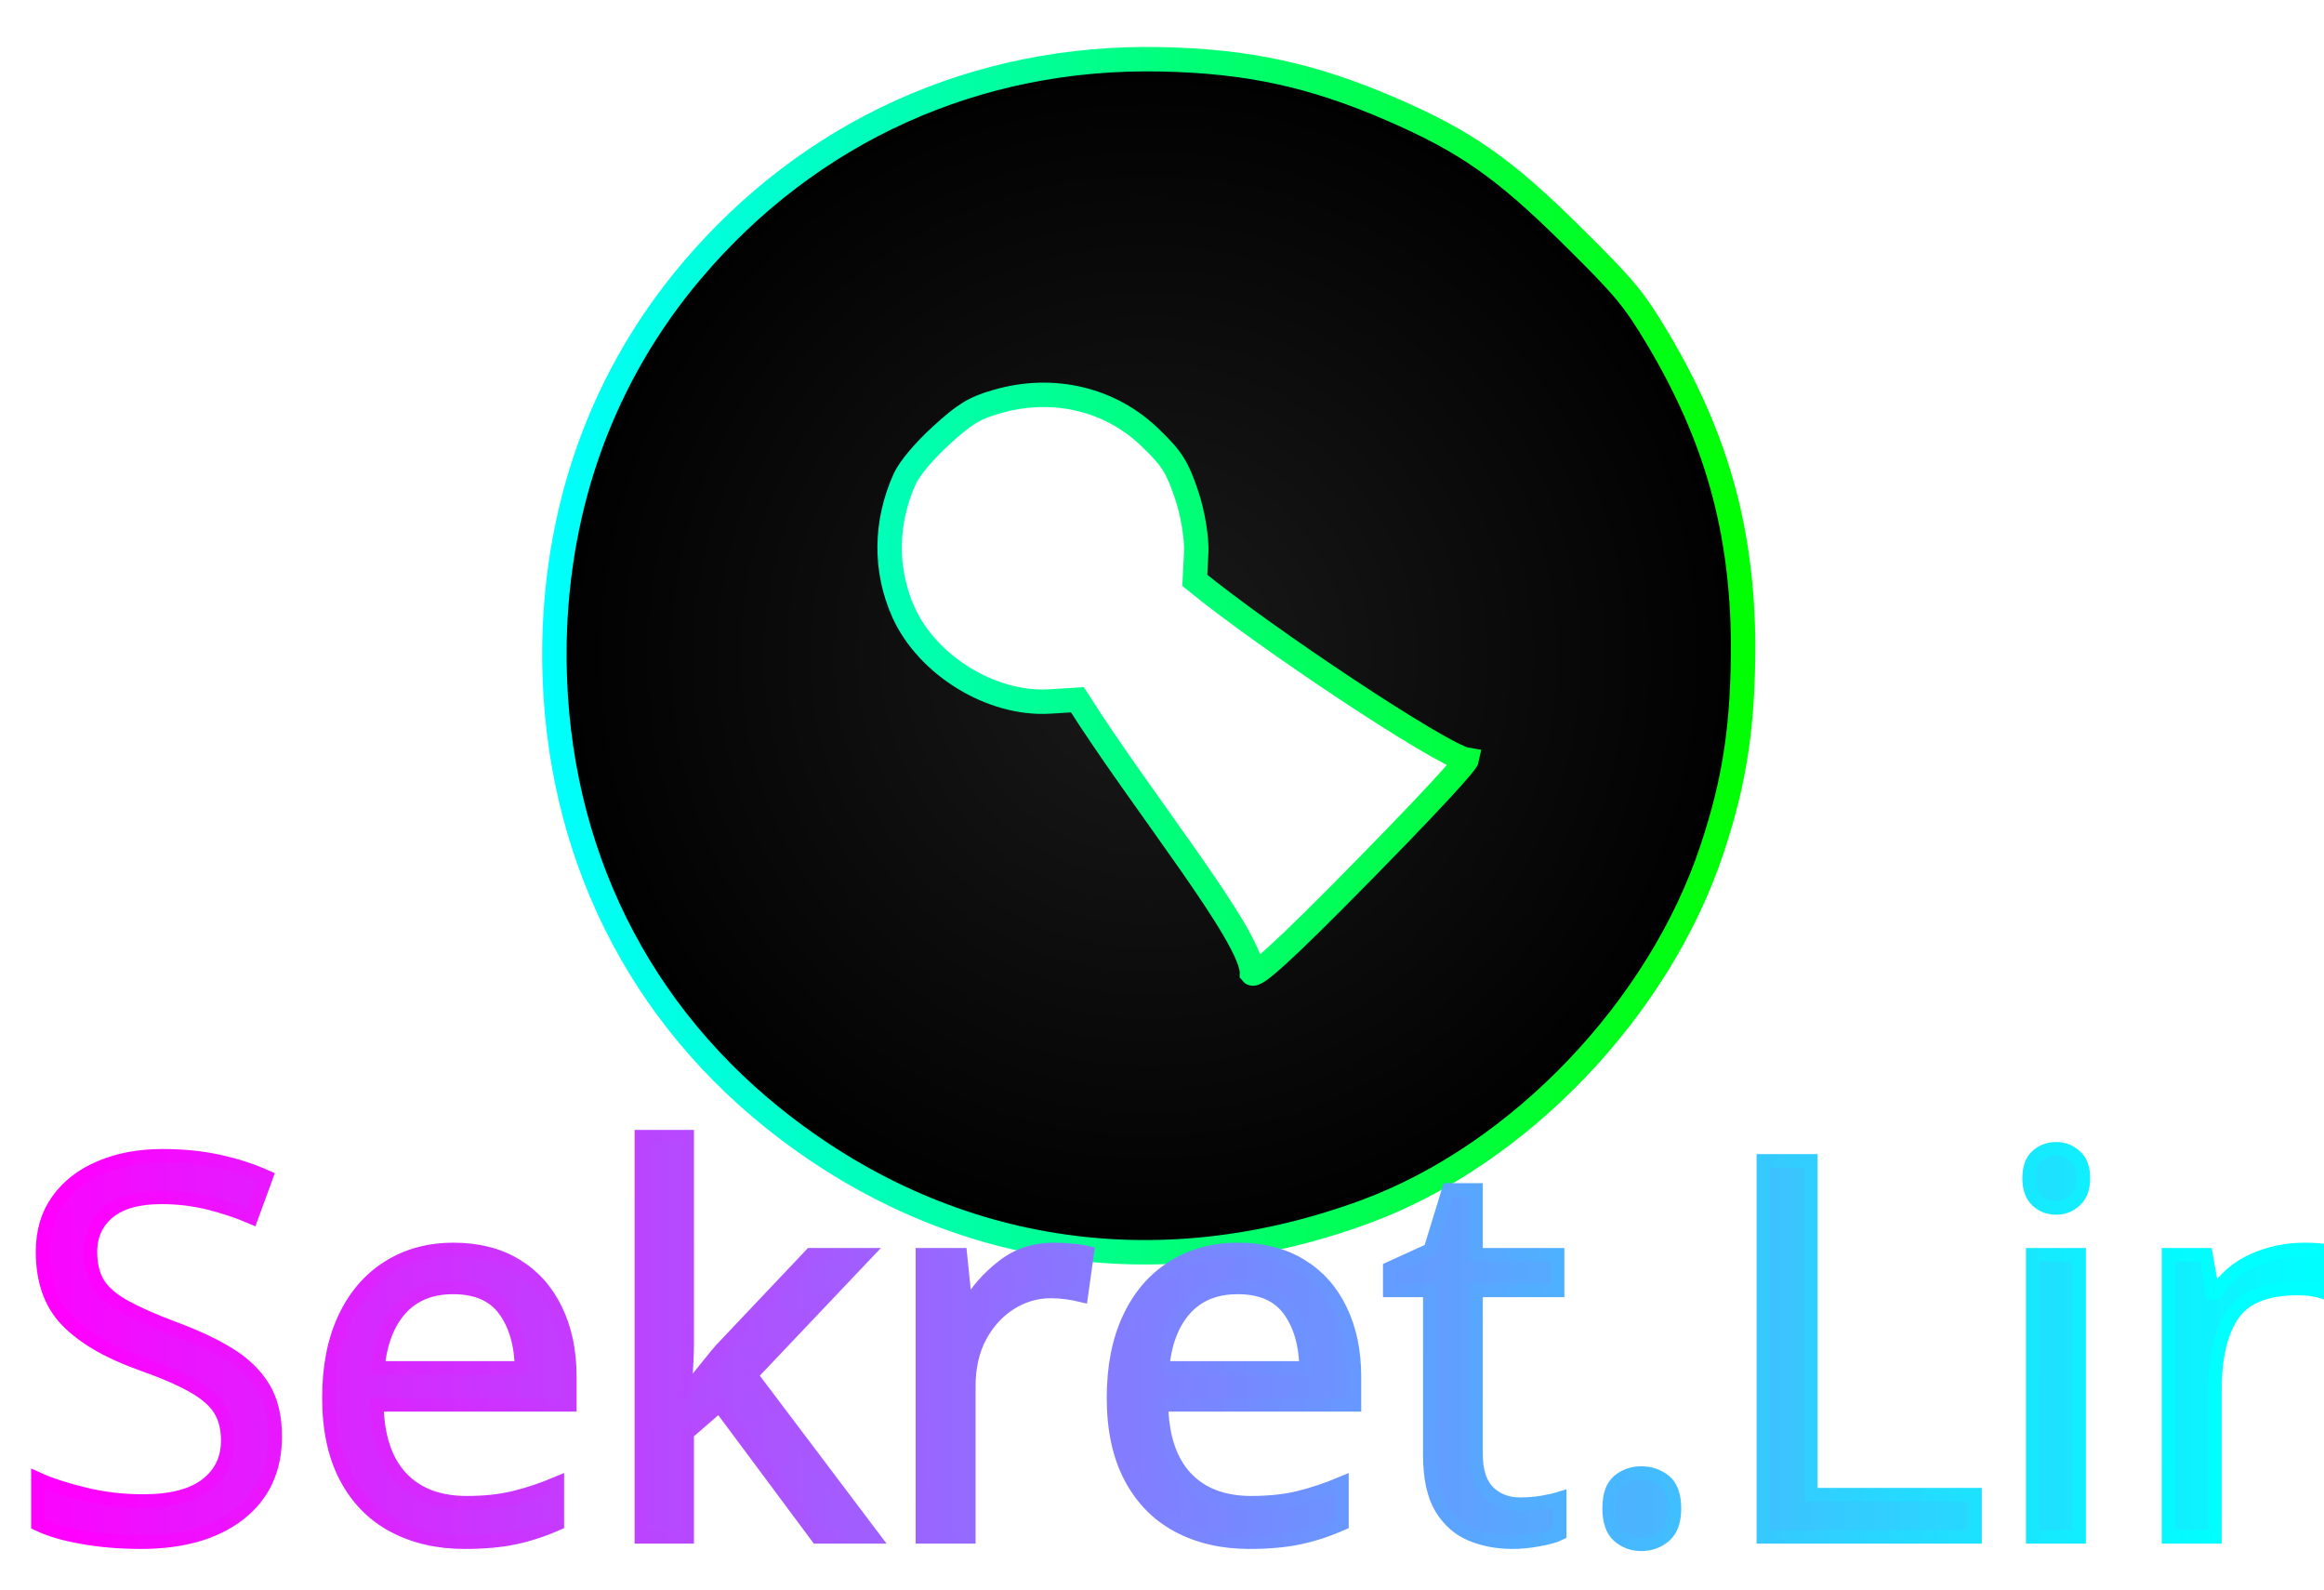
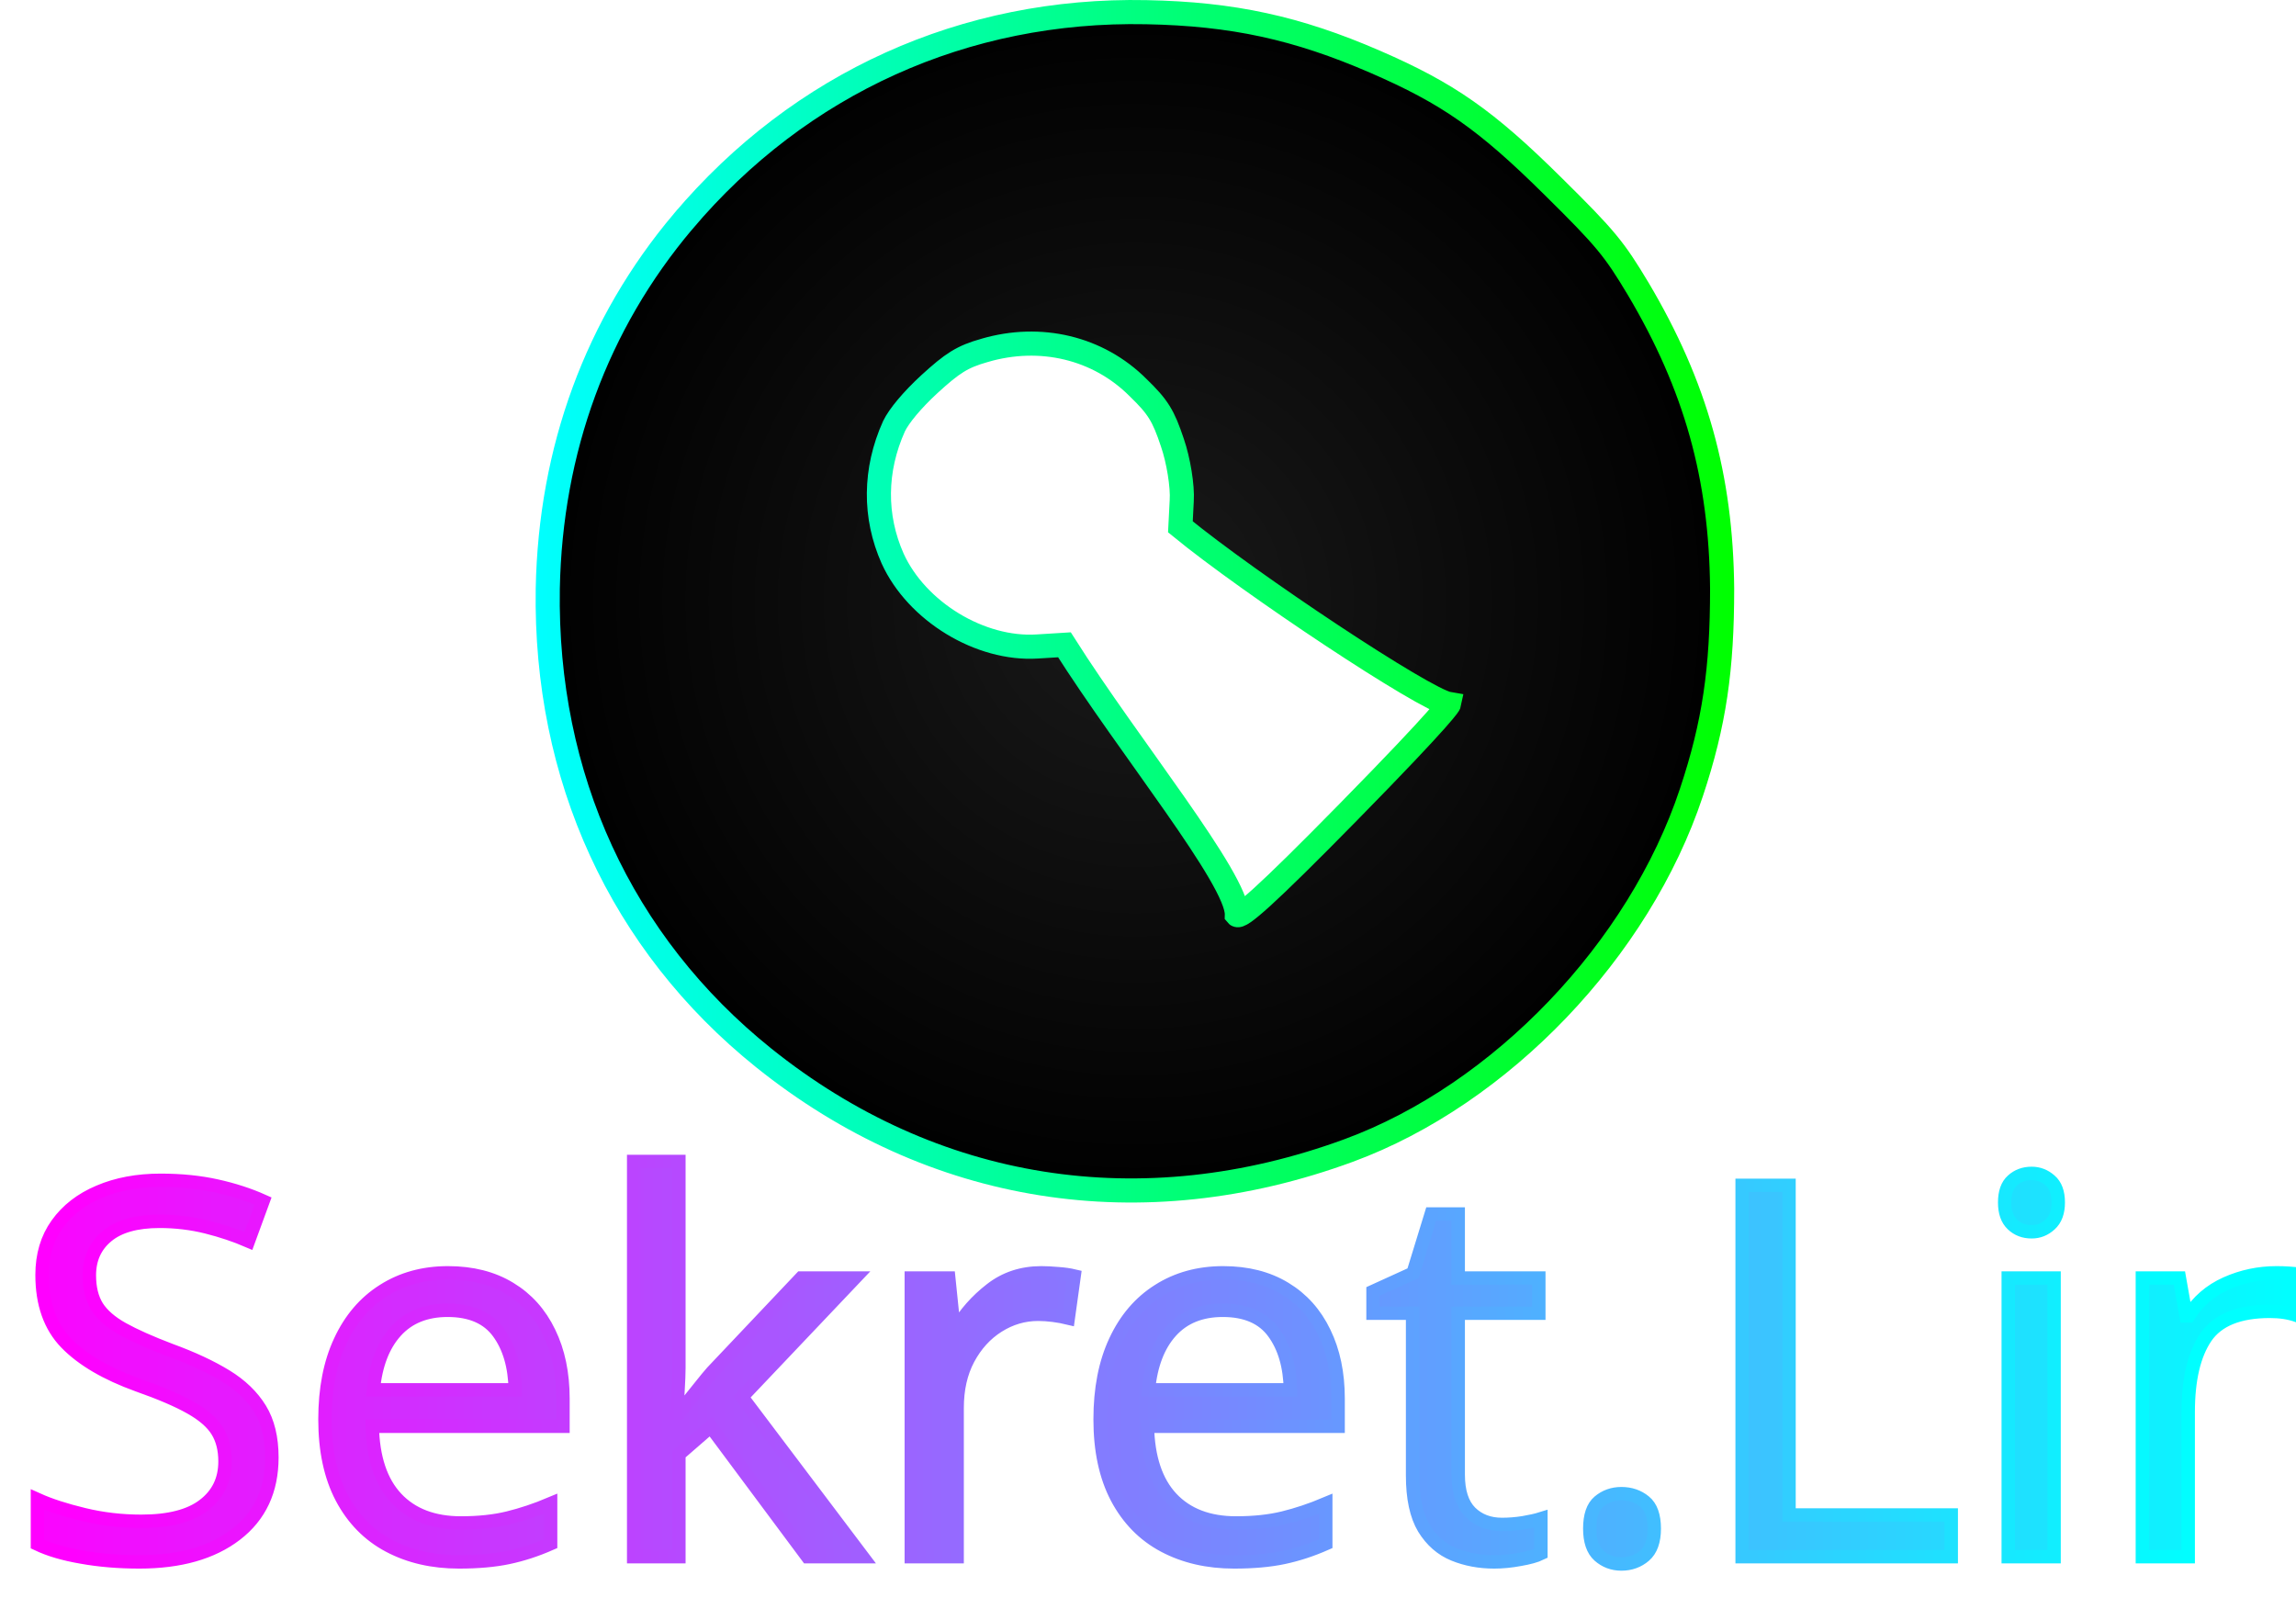
- <svg xmlns="http://www.w3.org/2000/svg" xmlns:ns1="http://www.openswatchbook.org/uri/2009/osb" xmlns:xlink="http://www.w3.org/1999/xlink" width="171.38mm" height="117.182mm" viewBox="0 0 171.38 117.182" version="1.1" id="svg845">
+ <svg xmlns="http://www.w3.org/2000/svg" xmlns:ns1="http://www.openswatchbook.org/uri/2009/osb" xmlns:xlink="http://www.w3.org/1999/xlink" width="171.38mm" height="120.071mm" viewBox="0 0 171.38 120.071" version="1.1" id="svg845">
  <defs id="defs839">
    <linearGradient id="linearGradient868">
      <stop style="stop-color:#1a1a1a;stop-opacity:1" offset="0" id="stop864" />
      <stop style="stop-color:#000000;stop-opacity:1" offset="1" id="stop866" />
    </linearGradient>
    <linearGradient id="linearGradient3319">
      <stop style="stop-color:#ff00ff;stop-opacity:1;" offset="0" id="stop3315" />
      <stop style="stop-color:#00ffff;stop-opacity:1" offset="1" id="stop3317" />
    </linearGradient>
    <linearGradient id="linearGradient3303">
      <stop style="stop-color:#00ffff;stop-opacity:1;" offset="0" id="stop3299" />
      <stop style="stop-color:#00ff00;stop-opacity:1" offset="1" id="stop3301" />
    </linearGradient>
    <linearGradient id="linearGradient3295" ns1:paint="solid">
      <stop style="stop-color:#00ffff;stop-opacity:1;" offset="0" id="stop3293" />
    </linearGradient>
    <linearGradient xlink:href="#linearGradient3303" id="linearGradient3305" x1="60.346" y1="145.805" x2="149.809" y2="145.805" gradientUnits="userSpaceOnUse" />
    <filter style="color-interpolation-filters:sRGB" id="filter1317">
      <feFlood flood-opacity="1" flood-color="rgb(0,0,0)" result="flood" id="feFlood1307" />
      <feComposite in="flood" in2="SourceGraphic" operator="in" result="composite1" id="feComposite1309" />
      <feGaussianBlur in="composite1" stdDeviation="2.4" result="blur" id="feGaussianBlur1311" />
      <feOffset dx="1.7" dy="1.7" result="offset" id="feOffset1313" />
      <feComposite in="SourceGraphic" in2="offset" operator="over" result="fbSourceGraphic" id="feComposite1315" />
      <feColorMatrix result="fbSourceGraphicAlpha" in="fbSourceGraphic" values="0 0 0 -1 0 0 0 0 -1 0 0 0 0 -1 0 0 0 0 1 0" id="feColorMatrix1319" />
      <feFlood id="feFlood1321" flood-opacity="1" flood-color="rgb(0,0,0)" result="flood" in="fbSourceGraphic" />
      <feComposite in2="fbSourceGraphic" id="feComposite1323" in="flood" operator="in" result="composite1" />
      <feGaussianBlur id="feGaussianBlur1325" in="composite1" stdDeviation="2.4" result="blur" />
      <feOffset id="feOffset1327" dx="1.7" dy="1.7" result="offset" />
      <feComposite in2="offset" id="feComposite1329" in="fbSourceGraphic" operator="over" result="composite2" />
    </filter>
-     <linearGradient xlink:href="#linearGradient3319" id="linearGradient904" gradientUnits="userSpaceOnUse" x1="39.794" y1="383.114" x2="687.53" y2="383.114" gradientTransform="matrix(0.2645833,0,0,0.2645833,9.836134,98.1927)" />
-     <linearGradient xlink:href="#linearGradient3319" id="linearGradient906" gradientUnits="userSpaceOnUse" x1="59.688" y1="375.124" x2="658.427" y2="367.981" gradientTransform="matrix(0.2645833,0,0,0.2645833,9.836134,98.1927)" />
+     <linearGradient xlink:href="#linearGradient3319" id="linearGradient904" gradientUnits="userSpaceOnUse" x1="39.794" y1="383.114" x2="687.53" y2="383.114" gradientTransform="matrix(0.2645833,0,0,0.2645833,9.836134,104.5427)" />
+     <linearGradient xlink:href="#linearGradient3319" id="linearGradient906" gradientUnits="userSpaceOnUse" x1="59.688" y1="375.124" x2="658.427" y2="367.981" gradientTransform="matrix(0.2645833,0,0,0.2645833,9.836134,104.5427)" />
    <radialGradient xlink:href="#linearGradient868" id="radialGradient872" cx="105.077" cy="145.805" fx="105.077" fy="145.805" r="44.732" gradientTransform="matrix(1,0,0,1.00324,0,-0.4724684)" gradientUnits="userSpaceOnUse" />
  </defs>
-   <g id="layer1" transform="translate(-20.36505,-97.46745)">
+   <g id="layer1" transform="translate(-20.36505,-100.9283)">
    <path d="m 71.355,117.454 c -6.461,7.658 -9.903,17.038 -10.103,27.415 -0.225,14.044 5.463,26.467 16.115,35.023 12.597,10.103 28.213,12.597 43.679,6.91 11.375,-4.191 21.677,-14.992 25.569,-26.716 1.721,-5.164 2.295,-9.23 2.295,-15.217 -0.075,-8.357 -1.971,-15.142 -6.261,-22.376 -1.796,-2.993 -2.395,-3.742 -6.361,-7.658 -5.014,-4.964 -7.833,-6.935 -13.296,-9.305 -5.812,-2.519 -10.602,-3.567 -17.062,-3.692 -13.545,-0.274 -25.843,5.288 -34.574,15.616 z m 22.501,9.629 c 4.166,-1.222 8.481,-0.2 11.45,2.769 1.497,1.447 1.896,2.095 2.569,4.116 0.449,1.297 0.773,3.268 0.698,4.34 l -0.1,1.946 c 5.146,4.22 18.248,12.931 20.047,13.227 0,0 -0.11,0.524 -7.524,8.076 -6.236,6.352 -8.082,7.933 -8.307,7.658 0.065,-2.64 -8.041,-12.526 -12.872,-20.156 l -2.021,0.125 c -4.266,0.274 -9.005,-2.619 -10.801,-6.561 -1.397,-3.143 -1.372,-6.61 0.1,-9.878 0.374,-0.773 1.347,-1.946 2.644,-3.143 1.721,-1.572 2.445,-2.046 4.116,-2.519 z" id="path883" style="opacity:1;fill:url(#radialGradient872);fill-opacity:1;stroke:url(#linearGradient3305);stroke-width:1.8;stroke-miterlimit:4;stroke-dasharray:none;stroke-opacity:1" />
  </g>
-   <g id="layer2" transform="translate(-20.36505,-97.46745)">
-     <text xml:space="preserve" style="font-style:normal;font-weight:normal;font-size:10.583px;line-height:125%;font-family:Sans;letter-spacing:0px;word-spacing:0px;opacity:1;fill:url(#linearGradient904);fill-opacity:1;stroke:url(#linearGradient906);stroke-width:1;stroke-linecap:butt;stroke-linejoin:miter;stroke-miterlimit:4;stroke-dasharray:none;stroke-opacity:1" x="21.175" y="210.773" id="text902">
-       <tspan x="21.175" y="210.773" id="tspan900" style="fill:url(#linearGradient904);stroke:url(#linearGradient906);stroke-width:1">
-         <tspan x="21.175" y="210.773" style="font-style:normal;font-variant:normal;font-weight:normal;font-stretch:normal;font-size:38.806px;font-family:arizonia;-inkscape-font-specification:arizonia;fill:url(#linearGradient904);fill-opacity:1;stroke:url(#linearGradient906);stroke-width:1;stroke-miterlimit:4;stroke-dasharray:none;stroke-opacity:1" id="tspan898">Sekret.Link</tspan>
+   <g id="layer2" transform="translate(-20.36505,-100.9283)">
+     <text xml:space="preserve" style="font-style:normal;font-weight:normal;font-size:10.583px;line-height:125%;font-family:Sans;letter-spacing:0px;word-spacing:0px;opacity:1;fill:url(#linearGradient904);fill-opacity:1;stroke:url(#linearGradient906);stroke-width:1;stroke-linecap:butt;stroke-linejoin:miter;stroke-miterlimit:4;stroke-dasharray:none;stroke-opacity:1" x="21.175" y="217.123" id="text902">
+       <tspan x="21.175" y="217.123" id="tspan900" style="fill:url(#linearGradient904);stroke:url(#linearGradient906);stroke-width:1">
+         <tspan x="21.175" y="217.123" style="font-style:normal;font-variant:normal;font-weight:normal;font-stretch:normal;font-size:38.806px;font-family:arizonia;-inkscape-font-specification:arizonia;fill:url(#linearGradient904);fill-opacity:1;stroke:url(#linearGradient906);stroke-width:1;stroke-miterlimit:4;stroke-dasharray:none;stroke-opacity:1" id="tspan898">Sekret.Link</tspan>
      </tspan>
    </text>
  </g>
</svg>
